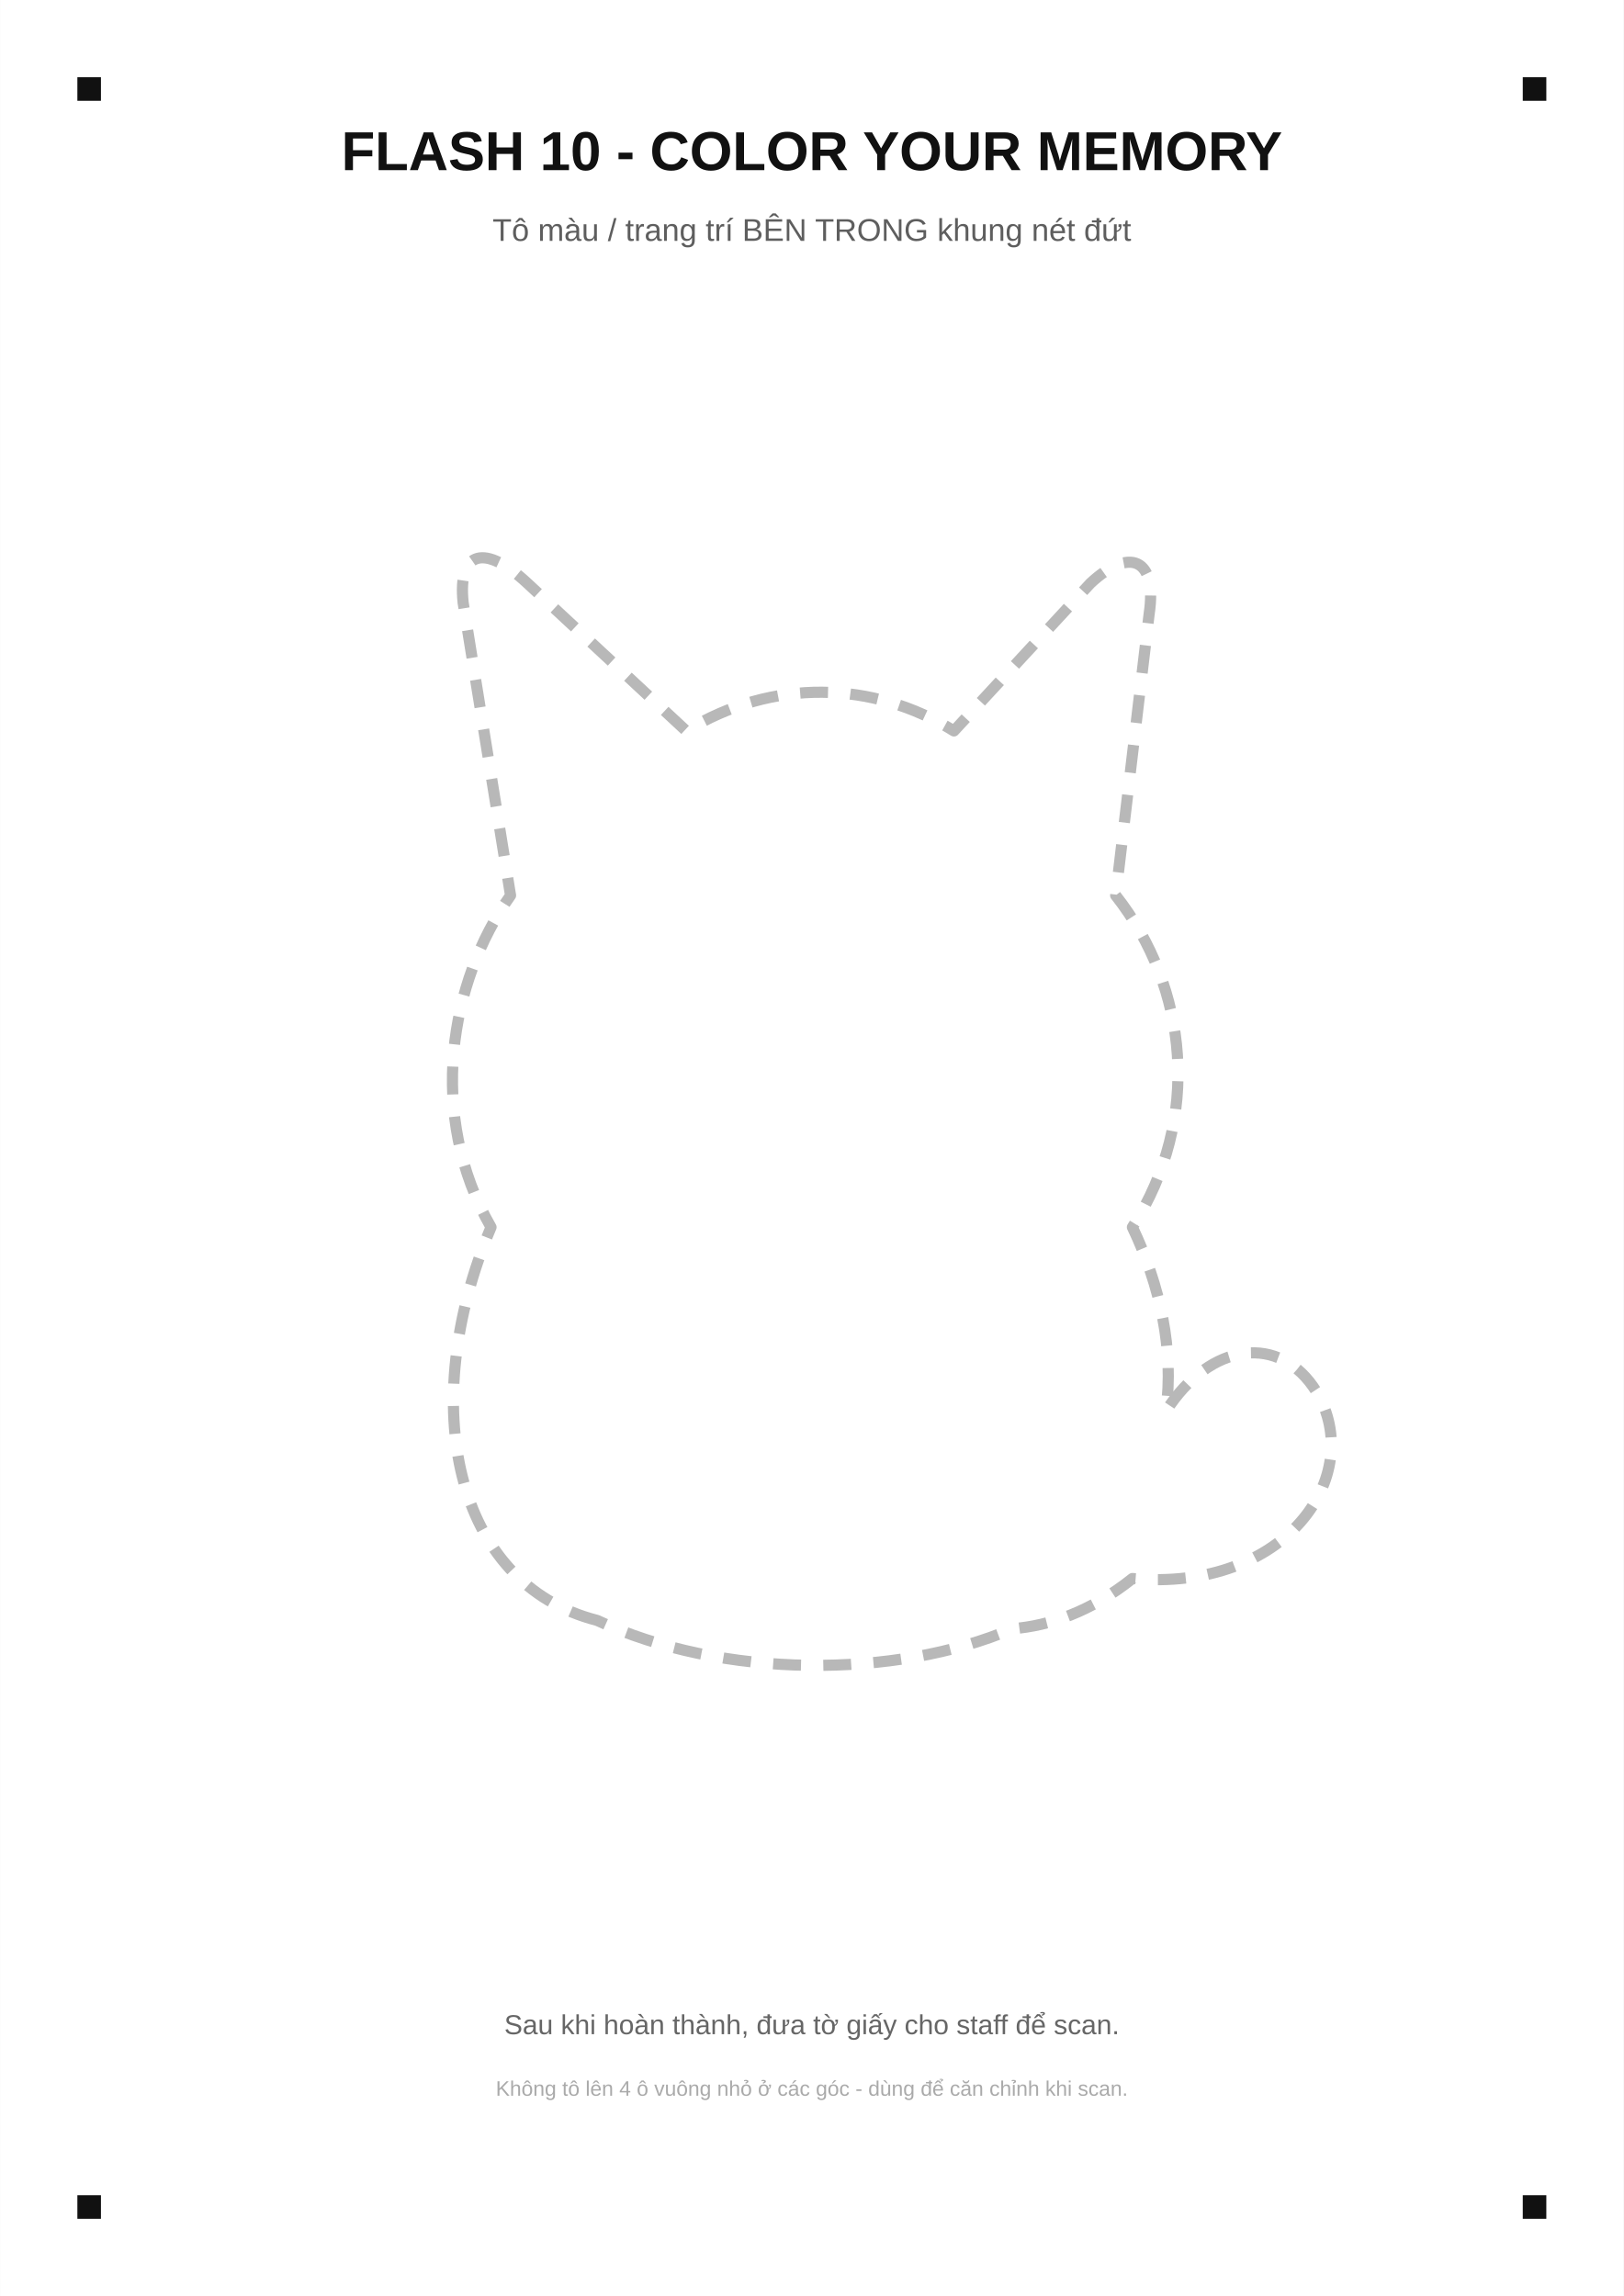
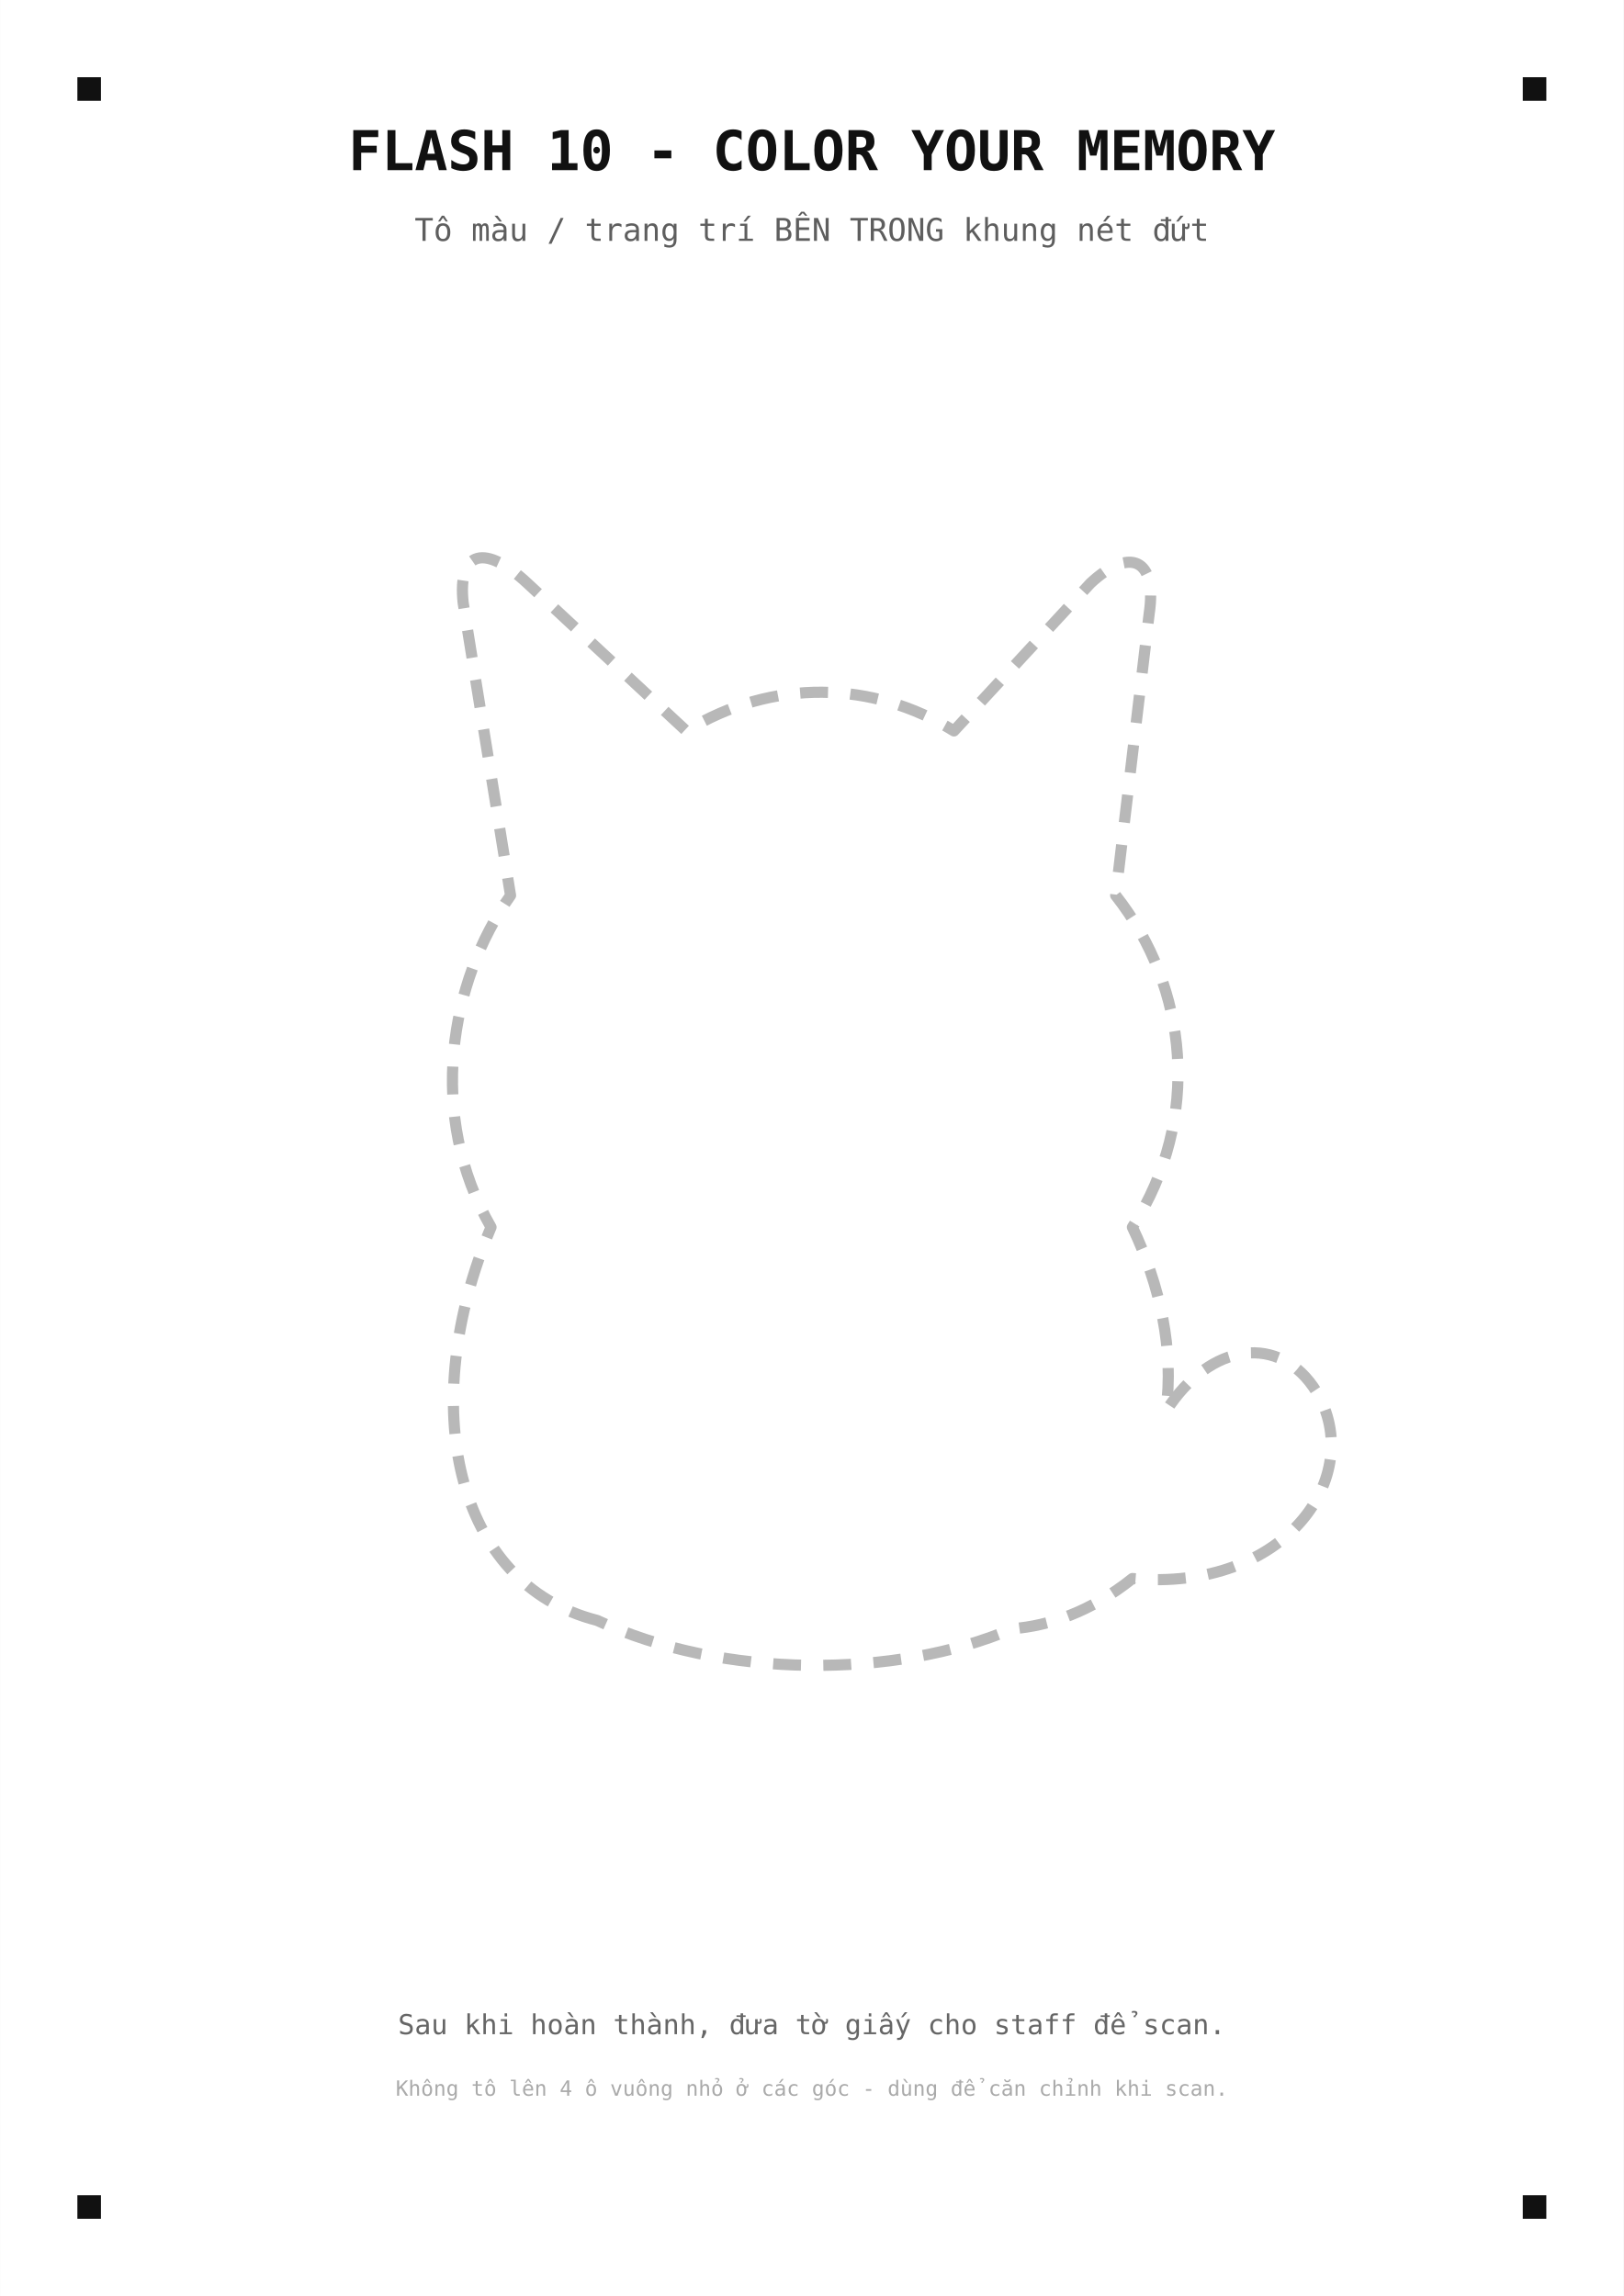
<svg xmlns="http://www.w3.org/2000/svg" width="210mm" height="297mm" viewBox="0 0 1240 1754">
  <rect width="1240" height="1754" fill="white" />
  <g fill="#111111">
    <rect x="59" y="59" width="18" height="18" />
    <rect x="1163" y="59" width="18" height="18" />
    <rect x="59" y="1677" width="18" height="18" />
    <rect x="1163" y="1677" width="18" height="18" />
  </g>
-   <text x="620" y="130" text-anchor="middle" font-family="Arial, sans-serif" font-size="42" font-weight="700" fill="#111111">FLASH 10 - COLOR YOUR MEMORY</text>
-   <text x="620" y="184" text-anchor="middle" font-family="Arial, sans-serif" font-size="24" fill="#5E5E5E">Tô màu / trang trí BÊN TRONG khung nét đứt</text>
-   <text x="620" y="1554" text-anchor="middle" font-family="Arial, sans-serif" font-size="21" fill="#666666">Sau khi hoàn thành, đưa tờ giấy cho staff để scan.</text>
-   <text x="620" y="1601" text-anchor="middle" font-family="Arial, sans-serif" font-size="16" fill="#AAAAAA">Không tô lên 4 ô vuông nhỏ ở các góc - dùng để căn chỉnh khi scan.</text>
+   <text x="620" y="130" text-anchor="middle" font-family="HT Piet Mono, monospace" font-size="42" font-weight="700" fill="#111111">FLASH 10 - COLOR YOUR MEMORY</text>
+   <text x="620" y="184" text-anchor="middle" font-family="HT Piet Mono, monospace" font-size="24" font-weight="400" fill="#5E5E5E">Tô màu / trang trí BÊN TRONG khung nét đứt</text>
+   <text x="620" y="1554" text-anchor="middle" font-family="HT Piet Mono, monospace" font-size="21" font-weight="300" fill="#666666">Sau khi hoàn thành, đưa tờ giấy cho staff để scan.</text>
+   <text x="620" y="1601" text-anchor="middle" font-family="HT Piet Mono, monospace" font-size="16" font-weight="300" fill="#AAAAAA">Không tô lên 4 ô vuông nhỏ ở các góc - dùng để căn chỉnh khi scan.</text>
  <path d="M153 445C102 432 88 368 115 304C92 264 100 216 122 185L105 80C103 61 113 59 128 73L185 126C216 107 252 108 281 126L330 73C344 60 354 64 351 84L339 185C365 218 370 265 345 304C355 325 360 348 357 370C373 345 398 342 411 363C429 393 400 435 345 430C330 442 315 447 302 448C260 466 198 466 153 445Z" transform="translate(130 290) scale(2.13)" fill="none" stroke="#B8B8B8" stroke-opacity="1" stroke-width="4" stroke-dasharray="10 8" stroke-linejoin="round" />
</svg>
